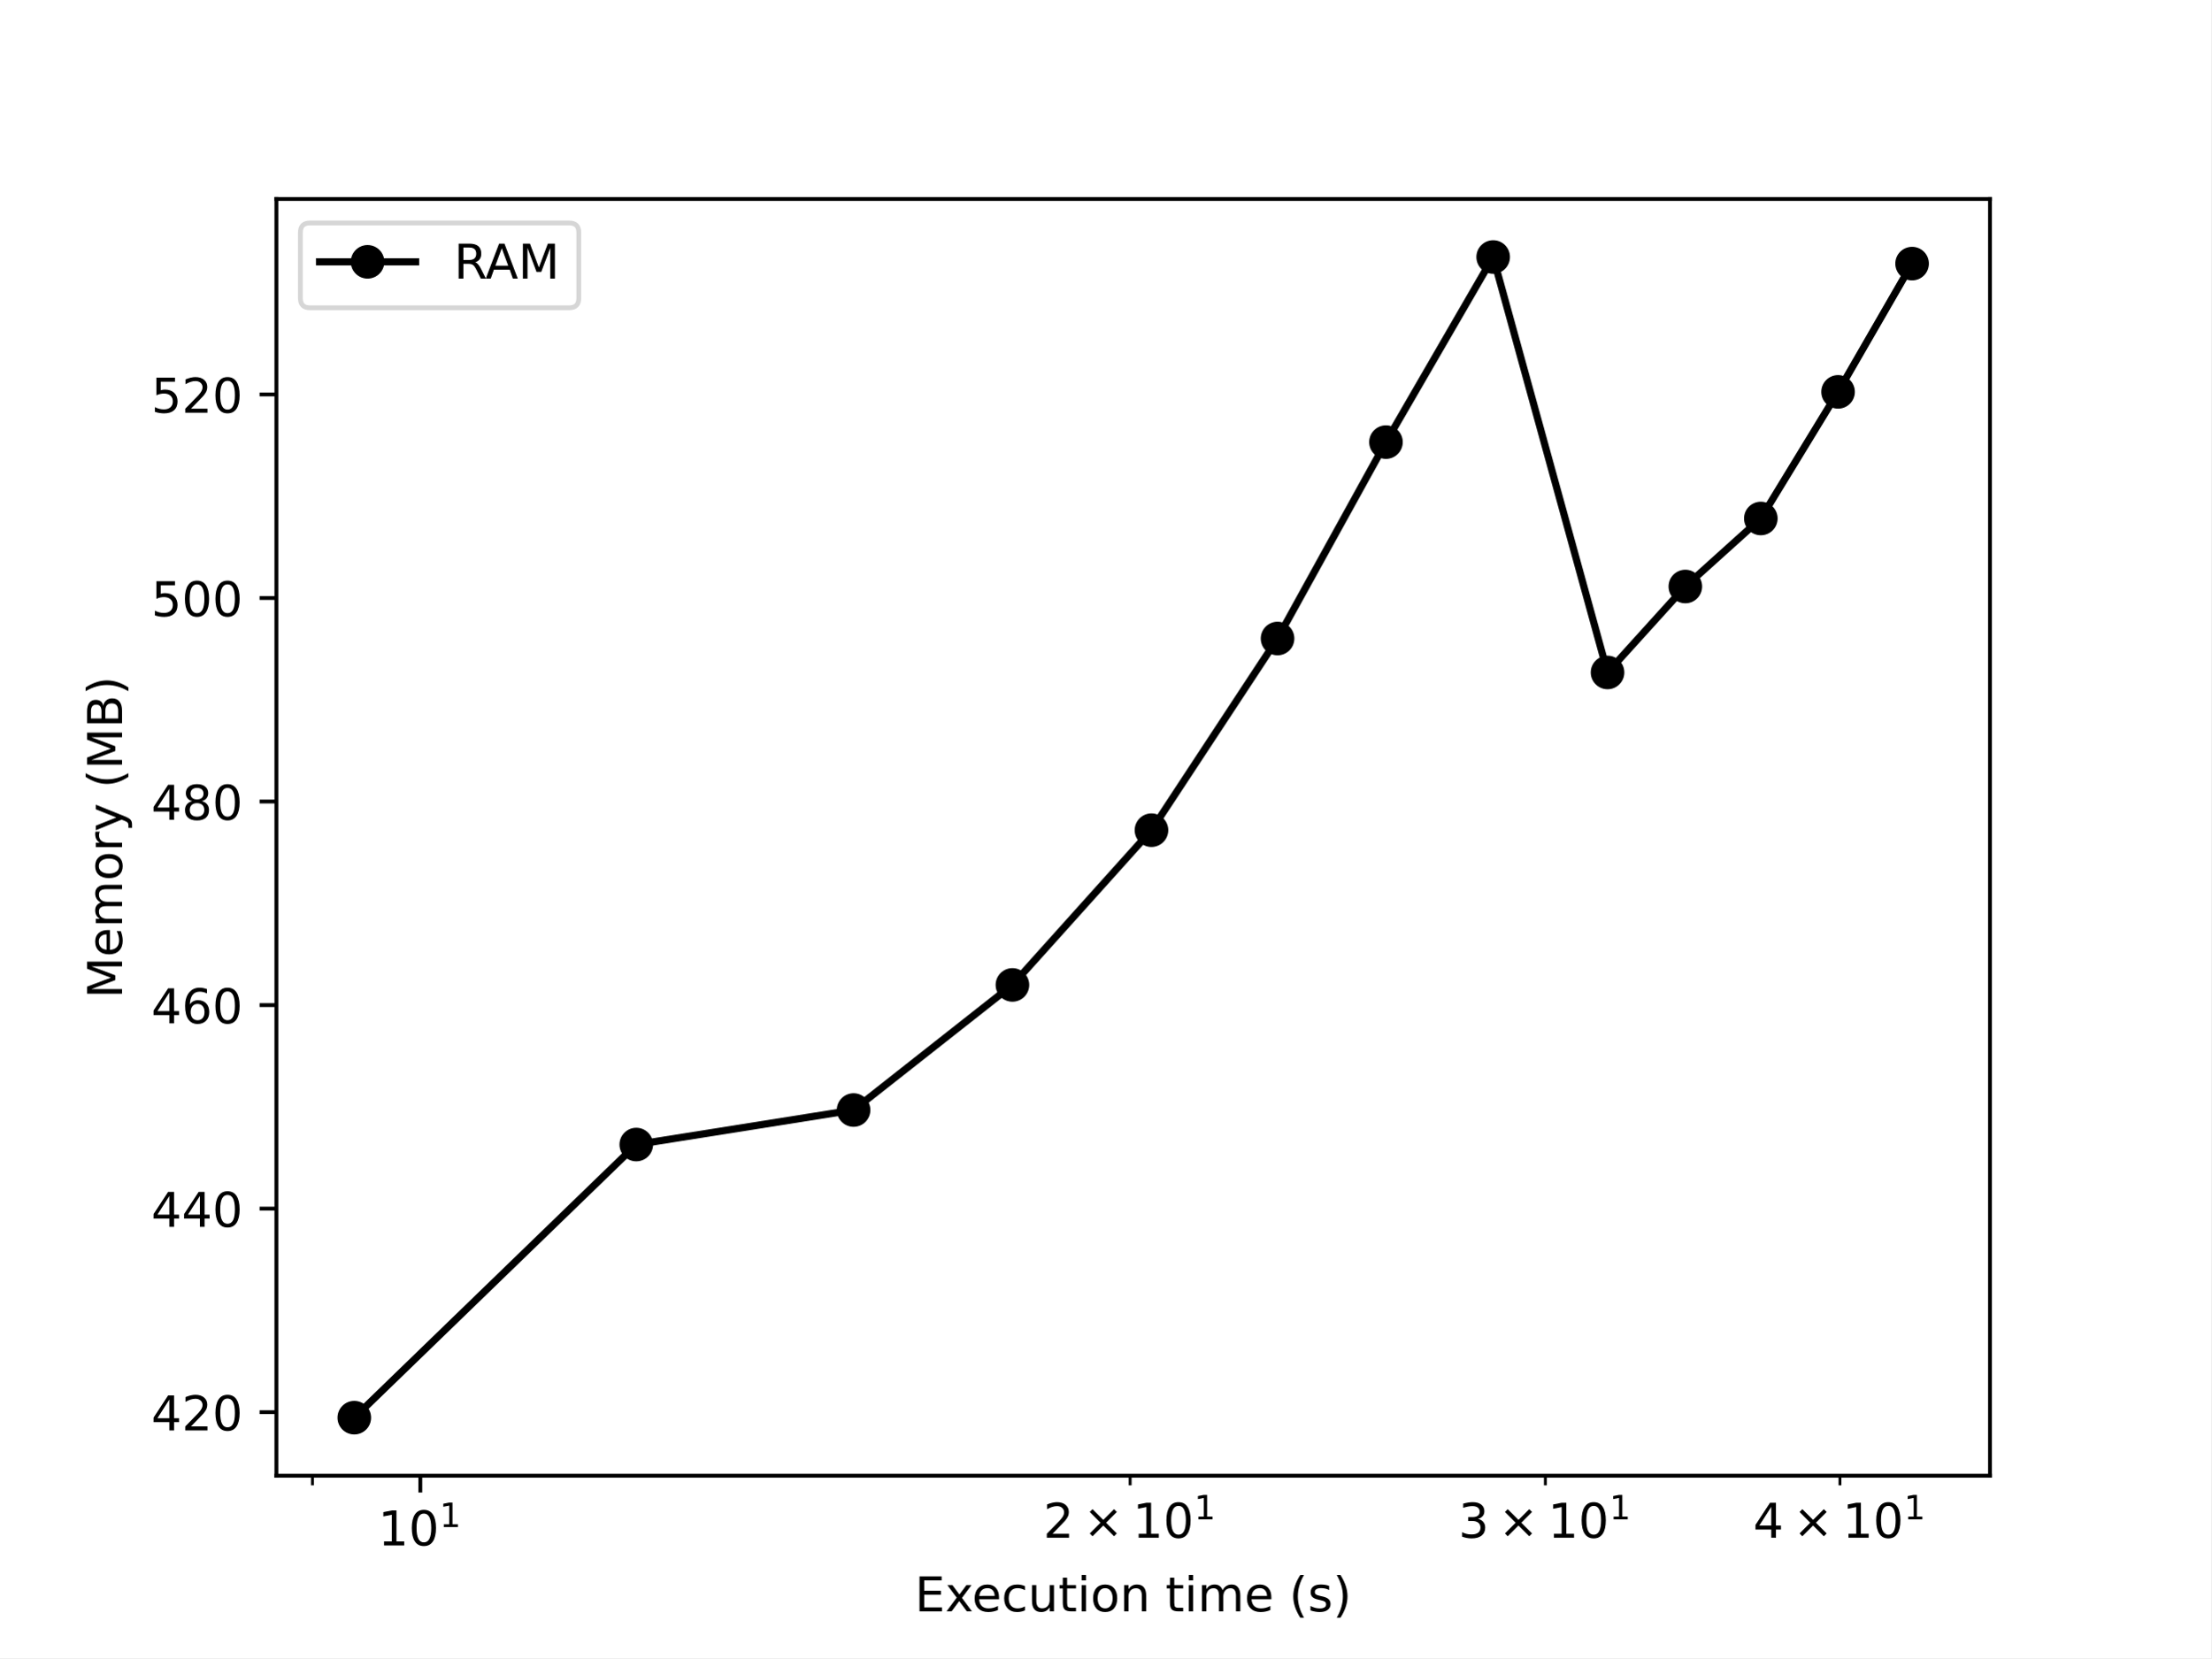
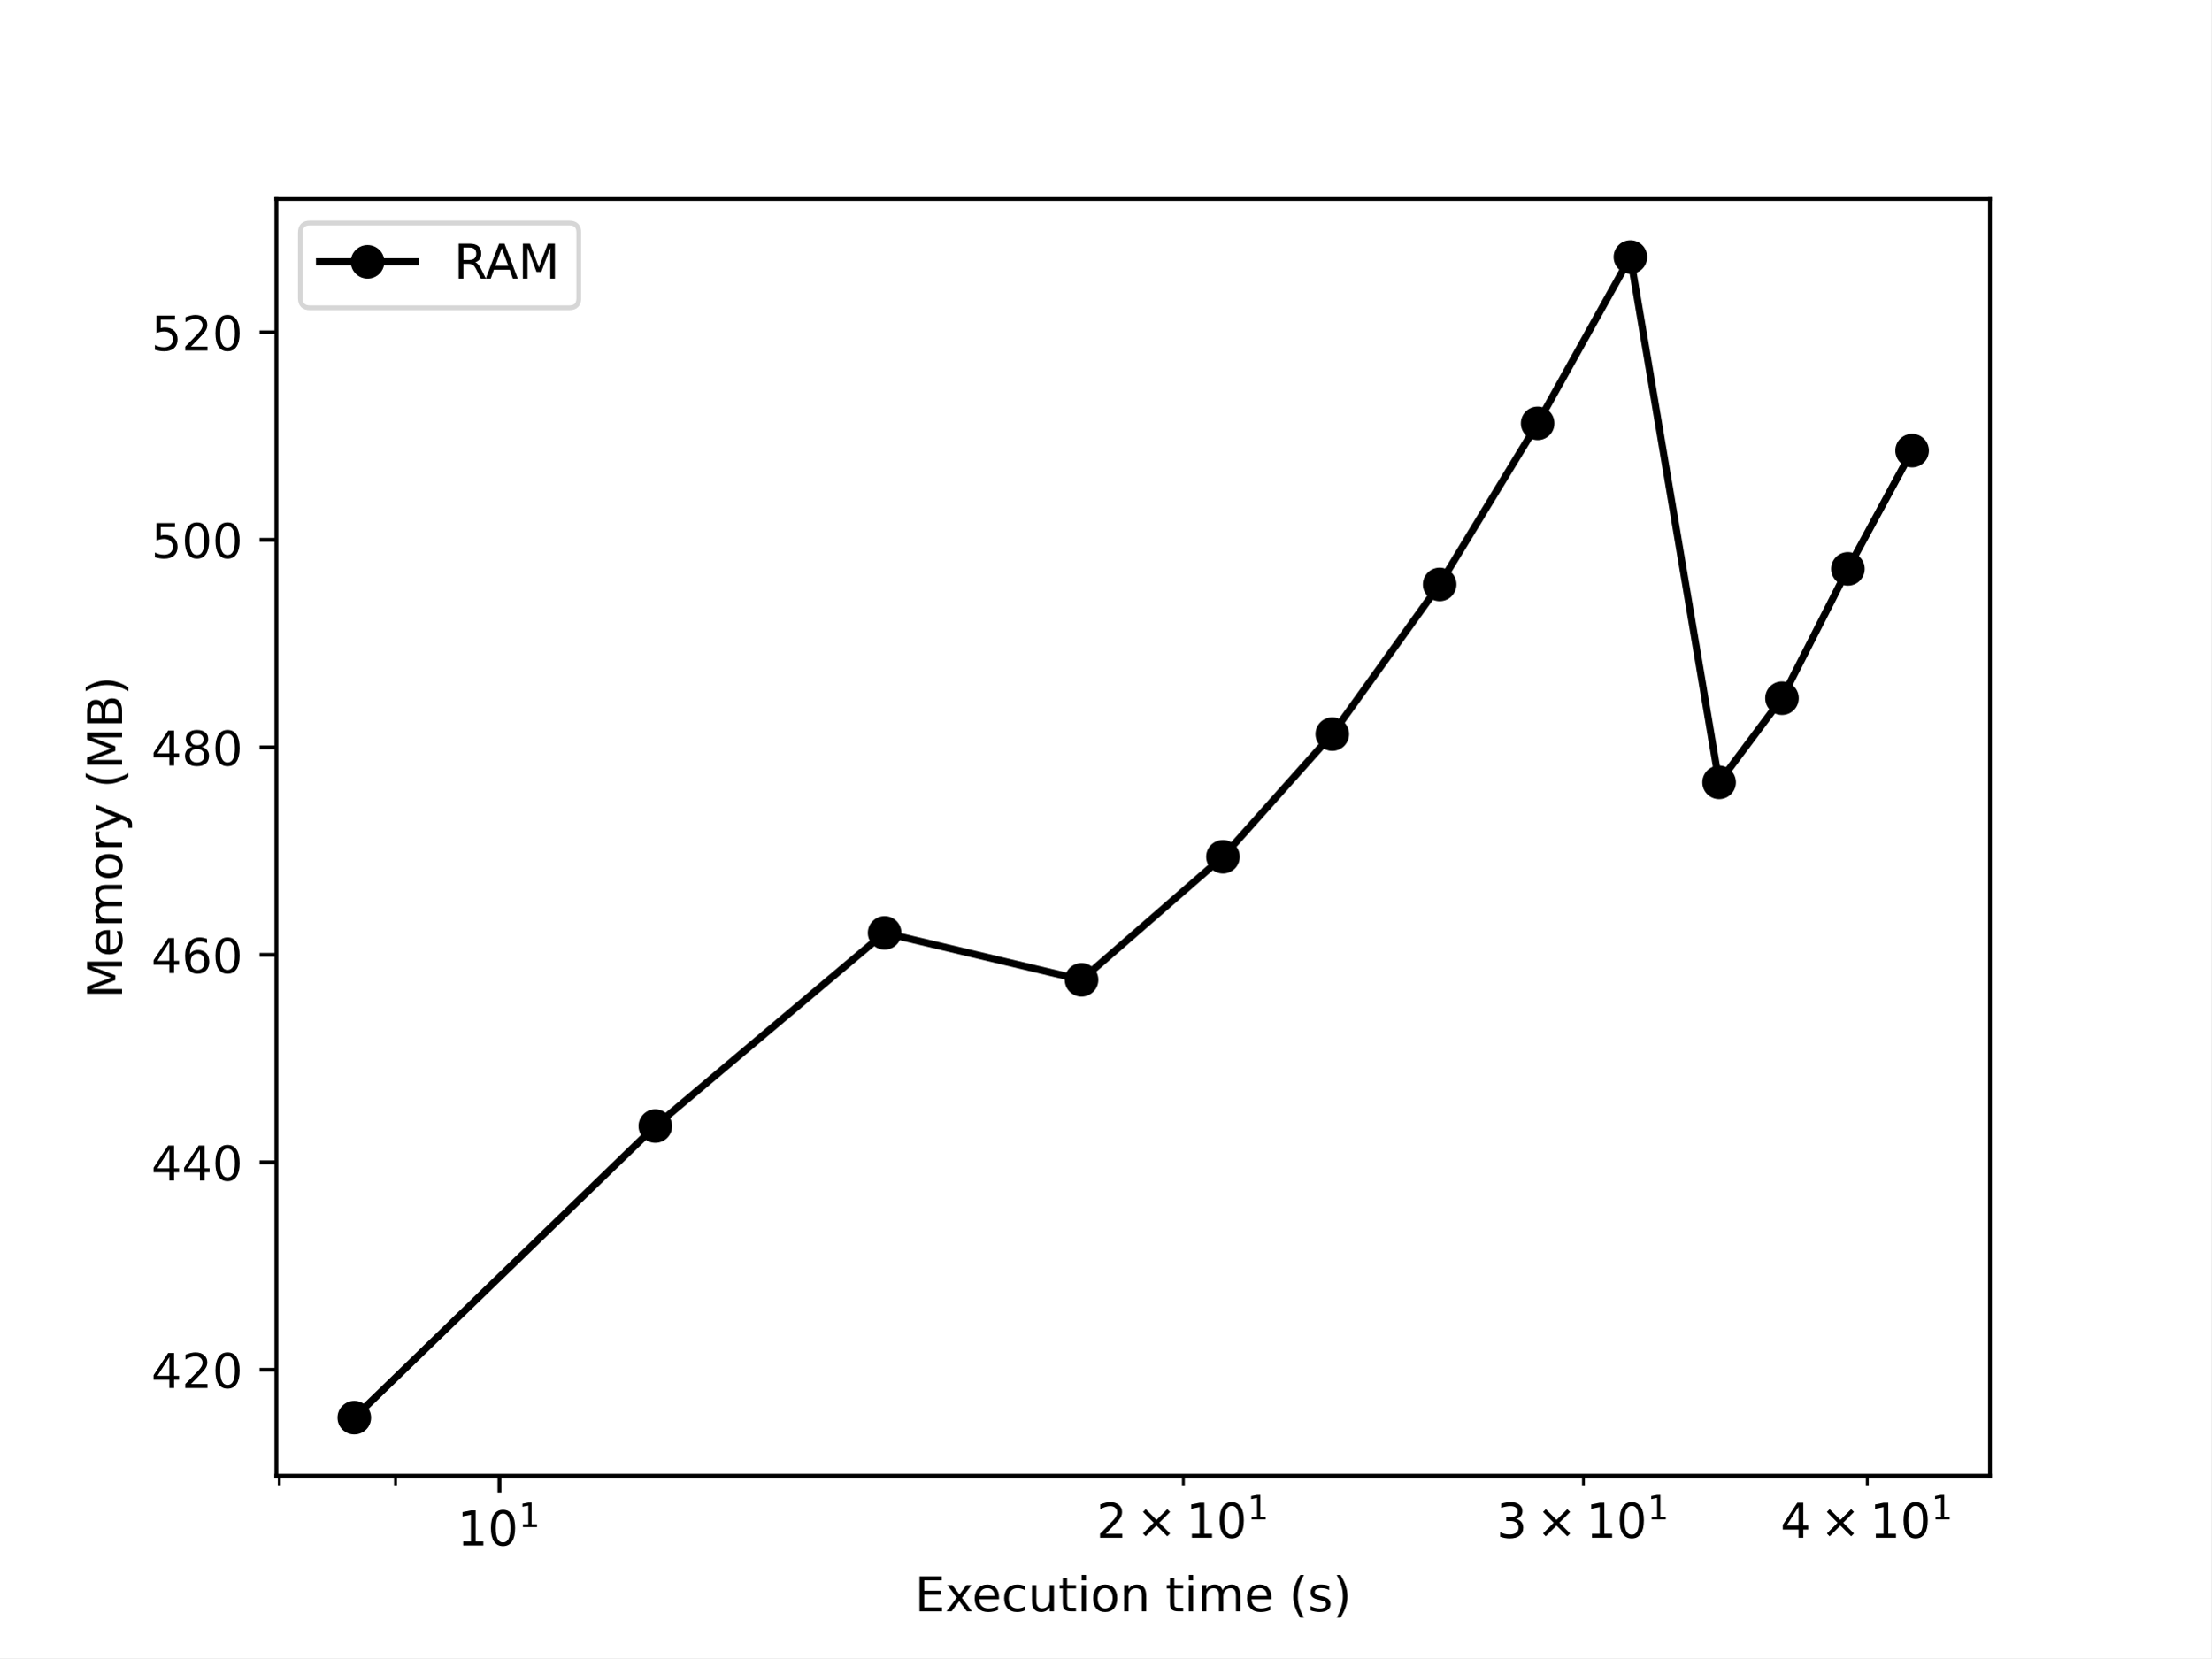
<svg xmlns="http://www.w3.org/2000/svg" xmlns:xlink="http://www.w3.org/1999/xlink" height="345.6pt" version="1.1" viewBox="0 0 460.8 345.6" width="460.8pt">
  <defs>
    <style type="text/css">*{stroke-linecap:butt;stroke-linejoin:round;}</style>
  </defs>
  <g id="figure_1">
    <g id="patch_1">
      <path d="M 0 345.6  L 460.8 345.6  L 460.8 0  L 0 0  z " style="fill:#ffffff;" />
    </g>
    <g id="axes_1">
      <g id="patch_2">
        <path d="M 57.6 307.584  L 414.72 307.584  L 414.72 41.472  L 57.6 41.472  z " style="fill:#ffffff;" />
      </g>
      <g id="matplotlib.axis_1">
        <g id="xtick_1">
          <g id="line2d_1">
            <defs>
-               <path d="M 0 0  L 0 3.5  " id="m6ddfa066e6" style="stroke:#000000;stroke-width:0.8;" />
-             </defs>
-             <g>
-               <use style="stroke:#000000;stroke-width:0.8;" x="87.594" xlink:href="#m6ddfa066e6" y="307.584" />
+               <path d="M 0 0  L 0 3.5  " id="mdcc0ea0212" style="stroke:#000000;stroke-width:0.8;" />
+             </defs>
+             <g>
+               <use style="stroke:#000000;stroke-width:0.8;" x="104.086" xlink:href="#mdcc0ea0212" y="307.584" />
            </g>
          </g>
          <g id="text_1">
-             <g transform="translate(78.79388 322.1824)scale(0.1 -0.1)">
+             <g transform="translate(95.28627 322.1824)scale(0.1 -0.1)">
              <defs>
                <path d="M 12.406 8.297  L 28.516 8.297  L 28.516 63.922  L 10.984 60.406  L 10.984 69.391  L 28.422 72.906  L 38.281 72.906  L 38.281 8.297  L 54.391 8.297  L 54.391 0  L 12.406 0  z " id="DejaVuSans-49" />
                <path d="M 31.781 66.406  Q 24.172 66.406 20.328 58.906  Q 16.5 51.422 16.5 36.375  Q 16.5 21.391 20.328 13.891  Q 24.172 6.391 31.781 6.391  Q 39.453 6.391 43.281 13.891  Q 47.125 21.391 47.125 36.375  Q 47.125 51.422 43.281 58.906  Q 39.453 66.406 31.781 66.406  z M 31.781 74.219  Q 44.047 74.219 50.516 64.516  Q 56.984 54.828 56.984 36.375  Q 56.984 17.969 50.516 8.266  Q 44.047 -1.422 31.781 -1.422  Q 19.531 -1.422 13.062 8.266  Q 6.594 17.969 6.594 36.375  Q 6.594 54.828 13.062 64.516  Q 19.531 74.219 31.781 74.219  z " id="DejaVuSans-48" />
              </defs>
              <use transform="translate(0 0.684375)" xlink:href="#DejaVuSans-49" />
              <use transform="translate(63.62305 0.684375)" xlink:href="#DejaVuSans-48" />
              <use transform="translate(128.2031 38.96563)scale(0.7)" xlink:href="#DejaVuSans-49" />
            </g>
          </g>
        </g>
        <g id="xtick_2">
          <g id="line2d_2">
            <defs>
-               <path d="M 0 0  L 0 2  " id="m66359690fd" style="stroke:#000000;stroke-width:0.6;" />
-             </defs>
-             <g>
-               <use style="stroke:#000000;stroke-width:0.6;" x="65.108" xlink:href="#m66359690fd" y="307.584" />
+               <path d="M 0 0  L 0 2  " id="mc91b3f2667" style="stroke:#000000;stroke-width:0.6;" />
+             </defs>
+             <g>
+               <use style="stroke:#000000;stroke-width:0.6;" x="58.202" xlink:href="#mc91b3f2667" y="307.584" />
            </g>
          </g>
        </g>
        <g id="xtick_3">
          <g id="line2d_3">
            <g>
-               <use style="stroke:#000000;stroke-width:0.6;" x="235.525" xlink:href="#m66359690fd" y="307.584" />
+               <use style="stroke:#000000;stroke-width:0.6;" x="82.421" xlink:href="#mc91b3f2667" y="307.584" />
+             </g>
+           </g>
+         </g>
+         <g id="xtick_4">
+           <g id="line2d_4">
+             <g>
+               <use style="stroke:#000000;stroke-width:0.6;" x="246.616" xlink:href="#mc91b3f2667" y="307.584" />
            </g>
          </g>
          <g id="text_2">
-             <g transform="translate(217.4245 320.5824)scale(0.1 -0.1)">
+             <g transform="translate(228.516 320.5824)scale(0.1 -0.1)">
              <defs>
                <path d="M 19.188 8.297  L 53.609 8.297  L 53.609 0  L 7.328 0  L 7.328 8.297  Q 12.938 14.109 22.625 23.891  Q 32.328 33.688 34.812 36.531  Q 39.547 41.844 41.422 45.531  Q 43.312 49.219 43.312 52.781  Q 43.312 58.594 39.234 62.25  Q 35.156 65.922 28.609 65.922  Q 23.969 65.922 18.812 64.312  Q 13.672 62.703 7.812 59.422  L 7.812 69.391  Q 13.766 71.781 18.938 73  Q 24.125 74.219 28.422 74.219  Q 39.75 74.219 46.484 68.547  Q 53.219 62.891 53.219 53.422  Q 53.219 48.922 51.531 44.891  Q 49.859 40.875 45.406 35.406  Q 44.188 33.984 37.641 27.219  Q 31.109 20.453 19.188 8.297  z " id="DejaVuSans-50" />
                <path d="M 70.125 53.719  L 47.797 31.297  L 70.125 8.984  L 64.312 3.078  L 41.891 25.484  L 19.484 3.078  L 13.719 8.984  L 35.984 31.297  L 13.719 53.719  L 19.484 59.625  L 41.891 37.203  L 64.312 59.625  z " id="DejaVuSans-215" />
              </defs>
              <use transform="translate(0 0.684375)" xlink:href="#DejaVuSans-50" />
              <use transform="translate(83.10547 0.684375)" xlink:href="#DejaVuSans-215" />
              <use transform="translate(186.377 0.684375)" xlink:href="#DejaVuSans-49" />
              <use transform="translate(250 0.684375)" xlink:href="#DejaVuSans-48" />
              <use transform="translate(314.5801 38.96563)scale(0.7)" xlink:href="#DejaVuSans-49" />
            </g>
          </g>
        </g>
-         <g id="xtick_4">
-           <g id="line2d_4">
-             <g>
-               <use style="stroke:#000000;stroke-width:0.6;" x="322.058" xlink:href="#m66359690fd" y="307.584" />
+         <g id="xtick_5">
+           <g id="line2d_5">
+             <g>
+               <use style="stroke:#000000;stroke-width:0.6;" x="329.991" xlink:href="#mc91b3f2667" y="307.584" />
            </g>
          </g>
          <g id="text_3">
-             <g transform="translate(303.9584 320.5824)scale(0.1 -0.1)">
+             <g transform="translate(311.8905 320.5824)scale(0.1 -0.1)">
              <defs>
                <path d="M 40.578 39.312  Q 47.656 37.797 51.625 33  Q 55.609 28.219 55.609 21.188  Q 55.609 10.406 48.188 4.484  Q 40.766 -1.422 27.094 -1.422  Q 22.516 -1.422 17.656 -0.516  Q 12.797 0.391 7.625 2.203  L 7.625 11.719  Q 11.719 9.328 16.594 8.109  Q 21.484 6.891 26.812 6.891  Q 36.078 6.891 40.938 10.547  Q 45.797 14.203 45.797 21.188  Q 45.797 27.641 41.281 31.266  Q 36.766 34.906 28.719 34.906  L 20.219 34.906  L 20.219 43.016  L 29.109 43.016  Q 36.375 43.016 40.234 45.922  Q 44.094 48.828 44.094 54.297  Q 44.094 59.906 40.109 62.906  Q 36.141 65.922 28.719 65.922  Q 24.656 65.922 20.016 65.031  Q 15.375 64.156 9.812 62.312  L 9.812 71.094  Q 15.438 72.656 20.344 73.438  Q 25.25 74.219 29.594 74.219  Q 40.828 74.219 47.359 69.109  Q 53.906 64.016 53.906 55.328  Q 53.906 49.266 50.438 45.094  Q 46.969 40.922 40.578 39.312  z " id="DejaVuSans-51" />
              </defs>
              <use transform="translate(0 0.684375)" xlink:href="#DejaVuSans-51" />
              <use transform="translate(83.10547 0.684375)" xlink:href="#DejaVuSans-215" />
              <use transform="translate(186.377 0.684375)" xlink:href="#DejaVuSans-49" />
              <use transform="translate(250 0.684375)" xlink:href="#DejaVuSans-48" />
              <use transform="translate(314.5801 38.96563)scale(0.7)" xlink:href="#DejaVuSans-49" />
            </g>
          </g>
        </g>
-         <g id="xtick_5">
-           <g id="line2d_5">
-             <g>
-               <use style="stroke:#000000;stroke-width:0.6;" x="383.455" xlink:href="#m66359690fd" y="307.584" />
+         <g id="xtick_6">
+           <g id="line2d_6">
+             <g>
+               <use style="stroke:#000000;stroke-width:0.6;" x="389.146" xlink:href="#mc91b3f2667" y="307.584" />
            </g>
          </g>
          <g id="text_4">
-             <g transform="translate(365.3552 320.5824)scale(0.1 -0.1)">
+             <g transform="translate(371.0457 320.5824)scale(0.1 -0.1)">
              <defs>
                <path d="M 37.797 64.312  L 12.891 25.391  L 37.797 25.391  z M 35.203 72.906  L 47.609 72.906  L 47.609 25.391  L 58.016 25.391  L 58.016 17.188  L 47.609 17.188  L 47.609 0  L 37.797 0  L 37.797 17.188  L 4.891 17.188  L 4.891 26.703  z " id="DejaVuSans-52" />
              </defs>
              <use transform="translate(0 0.684375)" xlink:href="#DejaVuSans-52" />
              <use transform="translate(83.10547 0.684375)" xlink:href="#DejaVuSans-215" />
              <use transform="translate(186.377 0.684375)" xlink:href="#DejaVuSans-49" />
              <use transform="translate(250 0.684375)" xlink:href="#DejaVuSans-48" />
              <use transform="translate(314.5801 38.96563)scale(0.7)" xlink:href="#DejaVuSans-49" />
            </g>
          </g>
        </g>
        <g id="text_5">
          <g transform="translate(190.6452 335.8606)scale(0.1 -0.1)">
            <defs>
              <path d="M 9.812 72.906  L 55.906 72.906  L 55.906 64.594  L 19.672 64.594  L 19.672 43.016  L 54.391 43.016  L 54.391 34.719  L 19.672 34.719  L 19.672 8.297  L 56.781 8.297  L 56.781 0  L 9.812 0  z " id="DejaVuSans-69" />
              <path d="M 54.891 54.688  L 35.109 28.078  L 55.906 0  L 45.312 0  L 29.391 21.484  L 13.484 0  L 2.875 0  L 24.125 28.609  L 4.688 54.688  L 15.281 54.688  L 29.781 35.203  L 44.281 54.688  z " id="DejaVuSans-120" />
              <path d="M 56.203 29.594  L 56.203 25.203  L 14.891 25.203  Q 15.484 15.922 20.484 11.062  Q 25.484 6.203 34.422 6.203  Q 39.594 6.203 44.453 7.469  Q 49.312 8.734 54.109 11.281  L 54.109 2.781  Q 49.266 0.734 44.188 -0.344  Q 39.109 -1.422 33.891 -1.422  Q 20.797 -1.422 13.156 6.188  Q 5.516 13.812 5.516 26.812  Q 5.516 40.234 12.766 48.109  Q 20.016 56 32.328 56  Q 43.359 56 49.781 48.891  Q 56.203 41.797 56.203 29.594  z M 47.219 32.234  Q 47.125 39.594 43.094 43.984  Q 39.062 48.391 32.422 48.391  Q 24.906 48.391 20.391 44.141  Q 15.875 39.891 15.188 32.172  z " id="DejaVuSans-101" />
              <path d="M 48.781 52.594  L 48.781 44.188  Q 44.969 46.297 41.141 47.344  Q 37.312 48.391 33.406 48.391  Q 24.656 48.391 19.812 42.844  Q 14.984 37.312 14.984 27.297  Q 14.984 17.281 19.812 11.734  Q 24.656 6.203 33.406 6.203  Q 37.312 6.203 41.141 7.25  Q 44.969 8.297 48.781 10.406  L 48.781 2.094  Q 45.016 0.344 40.984 -0.531  Q 36.969 -1.422 32.422 -1.422  Q 20.062 -1.422 12.781 6.344  Q 5.516 14.109 5.516 27.297  Q 5.516 40.672 12.859 48.328  Q 20.219 56 33.016 56  Q 37.156 56 41.109 55.141  Q 45.062 54.297 48.781 52.594  z " id="DejaVuSans-99" />
              <path d="M 8.5 21.578  L 8.5 54.688  L 17.484 54.688  L 17.484 21.922  Q 17.484 14.156 20.5 10.266  Q 23.531 6.391 29.594 6.391  Q 36.859 6.391 41.078 11.031  Q 45.312 15.672 45.312 23.688  L 45.312 54.688  L 54.297 54.688  L 54.297 0  L 45.312 0  L 45.312 8.406  Q 42.047 3.422 37.719 1  Q 33.406 -1.422 27.688 -1.422  Q 18.266 -1.422 13.375 4.438  Q 8.5 10.297 8.5 21.578  z M 31.109 56  z " id="DejaVuSans-117" />
              <path d="M 18.312 70.219  L 18.312 54.688  L 36.812 54.688  L 36.812 47.703  L 18.312 47.703  L 18.312 18.016  Q 18.312 11.328 20.141 9.422  Q 21.969 7.516 27.594 7.516  L 36.812 7.516  L 36.812 0  L 27.594 0  Q 17.188 0 13.234 3.875  Q 9.281 7.766 9.281 18.016  L 9.281 47.703  L 2.688 47.703  L 2.688 54.688  L 9.281 54.688  L 9.281 70.219  z " id="DejaVuSans-116" />
              <path d="M 9.422 54.688  L 18.406 54.688  L 18.406 0  L 9.422 0  z M 9.422 75.984  L 18.406 75.984  L 18.406 64.594  L 9.422 64.594  z " id="DejaVuSans-105" />
              <path d="M 30.609 48.391  Q 23.391 48.391 19.188 42.75  Q 14.984 37.109 14.984 27.297  Q 14.984 17.484 19.156 11.844  Q 23.344 6.203 30.609 6.203  Q 37.797 6.203 41.984 11.859  Q 46.188 17.531 46.188 27.297  Q 46.188 37.016 41.984 42.703  Q 37.797 48.391 30.609 48.391  z M 30.609 56  Q 42.328 56 49.016 48.375  Q 55.719 40.766 55.719 27.297  Q 55.719 13.875 49.016 6.219  Q 42.328 -1.422 30.609 -1.422  Q 18.844 -1.422 12.172 6.219  Q 5.516 13.875 5.516 27.297  Q 5.516 40.766 12.172 48.375  Q 18.844 56 30.609 56  z " id="DejaVuSans-111" />
              <path d="M 54.891 33.016  L 54.891 0  L 45.906 0  L 45.906 32.719  Q 45.906 40.484 42.875 44.328  Q 39.844 48.188 33.797 48.188  Q 26.516 48.188 22.312 43.547  Q 18.109 38.922 18.109 30.906  L 18.109 0  L 9.078 0  L 9.078 54.688  L 18.109 54.688  L 18.109 46.188  Q 21.344 51.125 25.703 53.562  Q 30.078 56 35.797 56  Q 45.219 56 50.047 50.172  Q 54.891 44.344 54.891 33.016  z " id="DejaVuSans-110" />
              <path id="DejaVuSans-32" />
              <path d="M 52 44.188  Q 55.375 50.25 60.062 53.125  Q 64.75 56 71.094 56  Q 79.641 56 84.281 50.016  Q 88.922 44.047 88.922 33.016  L 88.922 0  L 79.891 0  L 79.891 32.719  Q 79.891 40.578 77.094 44.375  Q 74.312 48.188 68.609 48.188  Q 61.625 48.188 57.562 43.547  Q 53.516 38.922 53.516 30.906  L 53.516 0  L 44.484 0  L 44.484 32.719  Q 44.484 40.625 41.703 44.406  Q 38.922 48.188 33.109 48.188  Q 26.219 48.188 22.156 43.531  Q 18.109 38.875 18.109 30.906  L 18.109 0  L 9.078 0  L 9.078 54.688  L 18.109 54.688  L 18.109 46.188  Q 21.188 51.219 25.484 53.609  Q 29.781 56 35.688 56  Q 41.656 56 45.828 52.969  Q 50 49.953 52 44.188  z " id="DejaVuSans-109" />
              <path d="M 31 75.875  Q 24.469 64.656 21.281 53.656  Q 18.109 42.672 18.109 31.391  Q 18.109 20.125 21.312 9.062  Q 24.516 -2 31 -13.188  L 23.188 -13.188  Q 15.875 -1.703 12.234 9.375  Q 8.594 20.453 8.594 31.391  Q 8.594 42.281 12.203 53.312  Q 15.828 64.359 23.188 75.875  z " id="DejaVuSans-40" />
              <path d="M 44.281 53.078  L 44.281 44.578  Q 40.484 46.531 36.375 47.5  Q 32.281 48.484 27.875 48.484  Q 21.188 48.484 17.844 46.438  Q 14.5 44.391 14.5 40.281  Q 14.5 37.156 16.891 35.375  Q 19.281 33.594 26.516 31.984  L 29.594 31.297  Q 39.156 29.25 43.188 25.516  Q 47.219 21.781 47.219 15.094  Q 47.219 7.469 41.188 3.016  Q 35.156 -1.422 24.609 -1.422  Q 20.219 -1.422 15.453 -0.562  Q 10.688 0.297 5.422 2  L 5.422 11.281  Q 10.406 8.688 15.234 7.391  Q 20.062 6.109 24.812 6.109  Q 31.156 6.109 34.562 8.281  Q 37.984 10.453 37.984 14.406  Q 37.984 18.062 35.516 20.016  Q 33.062 21.969 24.703 23.781  L 21.578 24.516  Q 13.234 26.266 9.516 29.906  Q 5.812 33.547 5.812 39.891  Q 5.812 47.609 11.281 51.797  Q 16.75 56 26.812 56  Q 31.781 56 36.172 55.266  Q 40.578 54.547 44.281 53.078  z " id="DejaVuSans-115" />
              <path d="M 8.016 75.875  L 15.828 75.875  Q 23.141 64.359 26.781 53.312  Q 30.422 42.281 30.422 31.391  Q 30.422 20.453 26.781 9.375  Q 23.141 -1.703 15.828 -13.188  L 8.016 -13.188  Q 14.5 -2 17.703 9.062  Q 20.906 20.125 20.906 31.391  Q 20.906 42.672 17.703 53.656  Q 14.5 64.656 8.016 75.875  z " id="DejaVuSans-41" />
            </defs>
            <use xlink:href="#DejaVuSans-69" />
            <use x="63.184" xlink:href="#DejaVuSans-120" />
            <use x="119.238" xlink:href="#DejaVuSans-101" />
            <use x="180.762" xlink:href="#DejaVuSans-99" />
            <use x="235.742" xlink:href="#DejaVuSans-117" />
            <use x="299.121" xlink:href="#DejaVuSans-116" />
            <use x="338.33" xlink:href="#DejaVuSans-105" />
            <use x="366.113" xlink:href="#DejaVuSans-111" />
            <use x="427.295" xlink:href="#DejaVuSans-110" />
            <use x="490.674" xlink:href="#DejaVuSans-32" />
            <use x="522.461" xlink:href="#DejaVuSans-116" />
            <use x="561.67" xlink:href="#DejaVuSans-105" />
            <use x="589.453" xlink:href="#DejaVuSans-109" />
            <use x="686.865" xlink:href="#DejaVuSans-101" />
            <use x="748.389" xlink:href="#DejaVuSans-32" />
            <use x="780.176" xlink:href="#DejaVuSans-40" />
            <use x="819.189" xlink:href="#DejaVuSans-115" />
            <use x="871.289" xlink:href="#DejaVuSans-41" />
          </g>
        </g>
      </g>
      <g id="matplotlib.axis_2">
        <g id="ytick_1">
-           <g id="line2d_6">
-             <defs>
-               <path d="M 0 0  L -3.5 0  " id="m3f03081398" style="stroke:#000000;stroke-width:0.8;" />
-             </defs>
-             <g>
-               <use style="stroke:#000000;stroke-width:0.8;" x="57.6" xlink:href="#m3f03081398" y="294.341" />
+           <g id="line2d_7">
+             <defs>
+               <path d="M 0 0  L -3.5 0  " id="me960270af7" style="stroke:#000000;stroke-width:0.8;" />
+             </defs>
+             <g>
+               <use style="stroke:#000000;stroke-width:0.8;" x="57.6" xlink:href="#me960270af7" y="285.506" />
            </g>
          </g>
          <g id="text_6">
-             <g transform="translate(31.5125 298.1398)scale(0.1 -0.1)">
+             <g transform="translate(31.5125 289.3048)scale(0.1 -0.1)">
              <use xlink:href="#DejaVuSans-52" />
              <use x="63.623" xlink:href="#DejaVuSans-50" />
              <use x="127.246" xlink:href="#DejaVuSans-48" />
            </g>
          </g>
        </g>
        <g id="ytick_2">
-           <g id="line2d_7">
-             <g>
-               <use style="stroke:#000000;stroke-width:0.8;" x="57.6" xlink:href="#m3f03081398" y="251.915" />
+           <g id="line2d_8">
+             <g>
+               <use style="stroke:#000000;stroke-width:0.8;" x="57.6" xlink:href="#me960270af7" y="242.259" />
            </g>
          </g>
          <g id="text_7">
-             <g transform="translate(31.5125 255.7144)scale(0.1 -0.1)">
+             <g transform="translate(31.5125 246.0578)scale(0.1 -0.1)">
              <use xlink:href="#DejaVuSans-52" />
              <use x="63.623" xlink:href="#DejaVuSans-52" />
              <use x="127.246" xlink:href="#DejaVuSans-48" />
            </g>
          </g>
        </g>
        <g id="ytick_3">
-           <g id="line2d_8">
-             <g>
-               <use style="stroke:#000000;stroke-width:0.8;" x="57.6" xlink:href="#m3f03081398" y="209.49" />
+           <g id="line2d_9">
+             <g>
+               <use style="stroke:#000000;stroke-width:0.8;" x="57.6" xlink:href="#me960270af7" y="199.012" />
            </g>
          </g>
          <g id="text_8">
-             <g transform="translate(31.5125 213.289)scale(0.1 -0.1)">
+             <g transform="translate(31.5125 202.8107)scale(0.1 -0.1)">
              <defs>
                <path d="M 33.016 40.375  Q 26.375 40.375 22.484 35.828  Q 18.609 31.297 18.609 23.391  Q 18.609 15.531 22.484 10.953  Q 26.375 6.391 33.016 6.391  Q 39.656 6.391 43.531 10.953  Q 47.406 15.531 47.406 23.391  Q 47.406 31.297 43.531 35.828  Q 39.656 40.375 33.016 40.375  z M 52.594 71.297  L 52.594 62.312  Q 48.875 64.062 45.094 64.984  Q 41.312 65.922 37.594 65.922  Q 27.828 65.922 22.672 59.328  Q 17.531 52.734 16.797 39.406  Q 19.672 43.656 24.016 45.922  Q 28.375 48.188 33.594 48.188  Q 44.578 48.188 50.953 41.516  Q 57.328 34.859 57.328 23.391  Q 57.328 12.156 50.688 5.359  Q 44.047 -1.422 33.016 -1.422  Q 20.359 -1.422 13.672 8.266  Q 6.984 17.969 6.984 36.375  Q 6.984 53.656 15.188 63.938  Q 23.391 74.219 37.203 74.219  Q 40.922 74.219 44.703 73.484  Q 48.484 72.75 52.594 71.297  z " id="DejaVuSans-54" />
              </defs>
              <use xlink:href="#DejaVuSans-52" />
              <use x="63.623" xlink:href="#DejaVuSans-54" />
              <use x="127.246" xlink:href="#DejaVuSans-48" />
            </g>
          </g>
        </g>
        <g id="ytick_4">
-           <g id="line2d_9">
-             <g>
-               <use style="stroke:#000000;stroke-width:0.8;" x="57.6" xlink:href="#m3f03081398" y="167.064" />
+           <g id="line2d_10">
+             <g>
+               <use style="stroke:#000000;stroke-width:0.8;" x="57.6" xlink:href="#me960270af7" y="155.764" />
            </g>
          </g>
          <g id="text_9">
-             <g transform="translate(31.5125 170.8636)scale(0.1 -0.1)">
+             <g transform="translate(31.5125 159.5637)scale(0.1 -0.1)">
              <defs>
                <path d="M 31.781 34.625  Q 24.75 34.625 20.719 30.859  Q 16.703 27.094 16.703 20.516  Q 16.703 13.922 20.719 10.156  Q 24.75 6.391 31.781 6.391  Q 38.812 6.391 42.859 10.172  Q 46.922 13.969 46.922 20.516  Q 46.922 27.094 42.891 30.859  Q 38.875 34.625 31.781 34.625  z M 21.922 38.812  Q 15.578 40.375 12.031 44.719  Q 8.5 49.078 8.5 55.328  Q 8.5 64.062 14.719 69.141  Q 20.953 74.219 31.781 74.219  Q 42.672 74.219 48.875 69.141  Q 55.078 64.062 55.078 55.328  Q 55.078 49.078 51.531 44.719  Q 48 40.375 41.703 38.812  Q 48.828 37.156 52.797 32.312  Q 56.781 27.484 56.781 20.516  Q 56.781 9.906 50.312 4.234  Q 43.844 -1.422 31.781 -1.422  Q 19.734 -1.422 13.25 4.234  Q 6.781 9.906 6.781 20.516  Q 6.781 27.484 10.781 32.312  Q 14.797 37.156 21.922 38.812  z M 18.312 54.391  Q 18.312 48.734 21.844 45.562  Q 25.391 42.391 31.781 42.391  Q 38.141 42.391 41.719 45.562  Q 45.312 48.734 45.312 54.391  Q 45.312 60.062 41.719 63.234  Q 38.141 66.406 31.781 66.406  Q 25.391 66.406 21.844 63.234  Q 18.312 60.062 18.312 54.391  z " id="DejaVuSans-56" />
              </defs>
              <use xlink:href="#DejaVuSans-52" />
              <use x="63.623" xlink:href="#DejaVuSans-56" />
              <use x="127.246" xlink:href="#DejaVuSans-48" />
            </g>
          </g>
        </g>
        <g id="ytick_5">
-           <g id="line2d_10">
-             <g>
-               <use style="stroke:#000000;stroke-width:0.8;" x="57.6" xlink:href="#m3f03081398" y="124.639" />
+           <g id="line2d_11">
+             <g>
+               <use style="stroke:#000000;stroke-width:0.8;" x="57.6" xlink:href="#me960270af7" y="112.517" />
            </g>
          </g>
          <g id="text_10">
-             <g transform="translate(31.5125 128.4382)scale(0.1 -0.1)">
+             <g transform="translate(31.5125 116.3166)scale(0.1 -0.1)">
              <defs>
                <path d="M 10.797 72.906  L 49.516 72.906  L 49.516 64.594  L 19.828 64.594  L 19.828 46.734  Q 21.969 47.469 24.109 47.828  Q 26.266 48.188 28.422 48.188  Q 40.625 48.188 47.75 41.5  Q 54.891 34.812 54.891 23.391  Q 54.891 11.625 47.562 5.094  Q 40.234 -1.422 26.906 -1.422  Q 22.312 -1.422 17.547 -0.641  Q 12.797 0.141 7.719 1.703  L 7.719 11.625  Q 12.109 9.234 16.797 8.062  Q 21.484 6.891 26.703 6.891  Q 35.156 6.891 40.078 11.328  Q 45.016 15.766 45.016 23.391  Q 45.016 31 40.078 35.438  Q 35.156 39.891 26.703 39.891  Q 22.75 39.891 18.812 39.016  Q 14.891 38.141 10.797 36.281  z " id="DejaVuSans-53" />
              </defs>
              <use xlink:href="#DejaVuSans-53" />
              <use x="63.623" xlink:href="#DejaVuSans-48" />
              <use x="127.246" xlink:href="#DejaVuSans-48" />
            </g>
          </g>
        </g>
        <g id="ytick_6">
-           <g id="line2d_11">
-             <g>
-               <use style="stroke:#000000;stroke-width:0.8;" x="57.6" xlink:href="#m3f03081398" y="82.214" />
+           <g id="line2d_12">
+             <g>
+               <use style="stroke:#000000;stroke-width:0.8;" x="57.6" xlink:href="#me960270af7" y="69.27" />
            </g>
          </g>
          <g id="text_11">
-             <g transform="translate(31.5125 86.01284)scale(0.1 -0.1)">
+             <g transform="translate(31.5125 73.06957)scale(0.1 -0.1)">
              <use xlink:href="#DejaVuSans-53" />
              <use x="63.623" xlink:href="#DejaVuSans-50" />
              <use x="127.246" xlink:href="#DejaVuSans-48" />
            </g>
          </g>
        </g>
        <g id="text_12">
          <g transform="translate(25.43281 208.0983)rotate(-90)scale(0.1 -0.1)">
            <defs>
              <path d="M 9.812 72.906  L 24.516 72.906  L 43.109 23.297  L 61.812 72.906  L 76.516 72.906  L 76.516 0  L 66.891 0  L 66.891 64.016  L 48.094 14.016  L 38.188 14.016  L 19.391 64.016  L 19.391 0  L 9.812 0  z " id="DejaVuSans-77" />
              <path d="M 41.109 46.297  Q 39.594 47.172 37.812 47.578  Q 36.031 48 33.891 48  Q 26.266 48 22.188 43.047  Q 18.109 38.094 18.109 28.812  L 18.109 0  L 9.078 0  L 9.078 54.688  L 18.109 54.688  L 18.109 46.188  Q 20.953 51.172 25.484 53.578  Q 30.031 56 36.531 56  Q 37.453 56 38.578 55.875  Q 39.703 55.766 41.062 55.516  z " id="DejaVuSans-114" />
              <path d="M 32.172 -5.078  Q 28.375 -14.844 24.75 -17.812  Q 21.141 -20.797 15.094 -20.797  L 7.906 -20.797  L 7.906 -13.281  L 13.188 -13.281  Q 16.891 -13.281 18.938 -11.516  Q 21 -9.766 23.484 -3.219  L 25.094 0.875  L 2.984 54.688  L 12.5 54.688  L 29.594 11.922  L 46.688 54.688  L 56.203 54.688  z " id="DejaVuSans-121" />
              <path d="M 19.672 34.812  L 19.672 8.109  L 35.5 8.109  Q 43.453 8.109 47.281 11.406  Q 51.125 14.703 51.125 21.484  Q 51.125 28.328 47.281 31.562  Q 43.453 34.812 35.5 34.812  z M 19.672 64.797  L 19.672 42.828  L 34.281 42.828  Q 41.5 42.828 45.031 45.531  Q 48.578 48.25 48.578 53.812  Q 48.578 59.328 45.031 62.062  Q 41.5 64.797 34.281 64.797  z M 9.812 72.906  L 35.016 72.906  Q 46.297 72.906 52.391 68.219  Q 58.5 63.531 58.5 54.891  Q 58.5 48.188 55.375 44.234  Q 52.25 40.281 46.188 39.312  Q 53.469 37.75 57.5 32.781  Q 61.531 27.828 61.531 20.406  Q 61.531 10.641 54.891 5.312  Q 48.25 0 35.984 0  L 9.812 0  z " id="DejaVuSans-66" />
            </defs>
            <use xlink:href="#DejaVuSans-77" />
            <use x="86.279" xlink:href="#DejaVuSans-101" />
            <use x="147.803" xlink:href="#DejaVuSans-109" />
            <use x="245.215" xlink:href="#DejaVuSans-111" />
            <use x="306.396" xlink:href="#DejaVuSans-114" />
            <use x="347.51" xlink:href="#DejaVuSans-121" />
            <use x="406.689" xlink:href="#DejaVuSans-32" />
            <use x="438.477" xlink:href="#DejaVuSans-40" />
            <use x="477.49" xlink:href="#DejaVuSans-77" />
            <use x="563.77" xlink:href="#DejaVuSans-66" />
            <use x="632.373" xlink:href="#DejaVuSans-41" />
          </g>
        </g>
      </g>
-       <g id="line2d_12">
-         <path clip-path="url(#p9a6716b62d)" d="M 73.833 295.488  L 132.6 238.56  L 177.885 231.365  L 210.992 205.29  L 239.968 173.038  L 266.245 133.087  L 288.84 92.146  L 311.183 53.568  L 335.017 140.16  L 351.231 122.244  L 366.963 108.064  L 383.062 81.676  L 398.487 54.941  " style="fill:none;stroke:#000000;stroke-linecap:square;stroke-width:1.5;" />
+       <g id="line2d_13">
+         <path clip-path="url(#pc3d95b2133)" d="M 73.833 295.488  L 136.569 234.702  L 184.354 194.439  L 225.395 204.226  L 254.868 178.576  L 277.652 153.014  L 300.032 121.811  L 320.451 88.234  L 339.782 53.568  L 358.268 163.067  L 371.372 145.53  L 385.11 118.569  L 398.487 93.92  " style="fill:none;stroke:#000000;stroke-linecap:square;stroke-width:1.5;" />
        <defs>
-           <path d="M 0 3  C 0.796 3 1.559 2.684 2.121 2.121  C 2.684 1.559 3 0.796 3 0  C 3 -0.796 2.684 -1.559 2.121 -2.121  C 1.559 -2.684 0.796 -3 0 -3  C -0.796 -3 -1.559 -2.684 -2.121 -2.121  C -2.684 -1.559 -3 -0.796 -3 0  C -3 0.796 -2.684 1.559 -2.121 2.121  C -1.559 2.684 -0.796 3 0 3  z " id="macf55452ee" style="stroke:#000000;" />
+           <path d="M 0 3  C 0.796 3 1.559 2.684 2.121 2.121  C 2.684 1.559 3 0.796 3 0  C 3 -0.796 2.684 -1.559 2.121 -2.121  C 1.559 -2.684 0.796 -3 0 -3  C -0.796 -3 -1.559 -2.684 -2.121 -2.121  C -2.684 -1.559 -3 -0.796 -3 0  C -3 0.796 -2.684 1.559 -2.121 2.121  C -1.559 2.684 -0.796 3 0 3  z " id="m9fbbca65c5" style="stroke:#000000;" />
        </defs>
-         <g clip-path="url(#p9a6716b62d)">
-           <use style="stroke:#000000;" x="73.833" xlink:href="#macf55452ee" y="295.488" />
-           <use style="stroke:#000000;" x="132.6" xlink:href="#macf55452ee" y="238.56" />
-           <use style="stroke:#000000;" x="177.885" xlink:href="#macf55452ee" y="231.365" />
-           <use style="stroke:#000000;" x="210.992" xlink:href="#macf55452ee" y="205.29" />
-           <use style="stroke:#000000;" x="239.968" xlink:href="#macf55452ee" y="173.038" />
-           <use style="stroke:#000000;" x="266.245" xlink:href="#macf55452ee" y="133.087" />
-           <use style="stroke:#000000;" x="288.84" xlink:href="#macf55452ee" y="92.146" />
-           <use style="stroke:#000000;" x="311.183" xlink:href="#macf55452ee" y="53.568" />
-           <use style="stroke:#000000;" x="335.017" xlink:href="#macf55452ee" y="140.16" />
-           <use style="stroke:#000000;" x="351.231" xlink:href="#macf55452ee" y="122.244" />
-           <use style="stroke:#000000;" x="366.963" xlink:href="#macf55452ee" y="108.064" />
-           <use style="stroke:#000000;" x="383.062" xlink:href="#macf55452ee" y="81.676" />
-           <use style="stroke:#000000;" x="398.487" xlink:href="#macf55452ee" y="54.941" />
+         <g clip-path="url(#pc3d95b2133)">
+           <use style="stroke:#000000;" x="73.833" xlink:href="#m9fbbca65c5" y="295.488" />
+           <use style="stroke:#000000;" x="136.569" xlink:href="#m9fbbca65c5" y="234.702" />
+           <use style="stroke:#000000;" x="184.354" xlink:href="#m9fbbca65c5" y="194.439" />
+           <use style="stroke:#000000;" x="225.395" xlink:href="#m9fbbca65c5" y="204.226" />
+           <use style="stroke:#000000;" x="254.868" xlink:href="#m9fbbca65c5" y="178.576" />
+           <use style="stroke:#000000;" x="277.652" xlink:href="#m9fbbca65c5" y="153.014" />
+           <use style="stroke:#000000;" x="300.032" xlink:href="#m9fbbca65c5" y="121.811" />
+           <use style="stroke:#000000;" x="320.451" xlink:href="#m9fbbca65c5" y="88.234" />
+           <use style="stroke:#000000;" x="339.782" xlink:href="#m9fbbca65c5" y="53.568" />
+           <use style="stroke:#000000;" x="358.268" xlink:href="#m9fbbca65c5" y="163.067" />
+           <use style="stroke:#000000;" x="371.372" xlink:href="#m9fbbca65c5" y="145.53" />
+           <use style="stroke:#000000;" x="385.11" xlink:href="#m9fbbca65c5" y="118.569" />
+           <use style="stroke:#000000;" x="398.487" xlink:href="#m9fbbca65c5" y="93.92" />
        </g>
      </g>
      <g id="patch_3">
        <path d="M 57.6 307.584  L 57.6 41.472  " style="fill:none;stroke:#000000;stroke-linecap:square;stroke-linejoin:miter;stroke-width:0.8;" />
      </g>
      <g id="patch_4">
        <path d="M 414.72 307.584  L 414.72 41.472  " style="fill:none;stroke:#000000;stroke-linecap:square;stroke-linejoin:miter;stroke-width:0.8;" />
      </g>
      <g id="patch_5">
        <path d="M 57.6 307.584  L 414.72 307.584  " style="fill:none;stroke:#000000;stroke-linecap:square;stroke-linejoin:miter;stroke-width:0.8;" />
      </g>
      <g id="patch_6">
        <path d="M 57.6 41.472  L 414.72 41.472  " style="fill:none;stroke:#000000;stroke-linecap:square;stroke-linejoin:miter;stroke-width:0.8;" />
      </g>
      <g id="legend_1">
        <g id="patch_7">
          <path d="M 64.6 64.15  L 118.617 64.15  Q 120.617 64.15 120.617 62.15  L 120.617 48.472  Q 120.617 46.472 118.617 46.472  L 64.6 46.472  Q 62.6 46.472 62.6 48.472  L 62.6 62.15  Q 62.6 64.15 64.6 64.15  z " style="fill:#ffffff;opacity:0.8;stroke:#cccccc;stroke-linejoin:miter;" />
        </g>
-         <g id="line2d_13">
+         <g id="line2d_14">
          <path d="M 66.6 54.57  L 86.6 54.57  " style="fill:none;stroke:#000000;stroke-linecap:square;stroke-width:1.5;" />
        </g>
-         <g id="line2d_14">
+         <g id="line2d_15">
          <g>
-             <use style="stroke:#000000;" x="76.6" xlink:href="#macf55452ee" y="54.57" />
+             <use style="stroke:#000000;" x="76.6" xlink:href="#m9fbbca65c5" y="54.57" />
          </g>
        </g>
        <g id="text_13">
          <g transform="translate(94.6 58.07044)scale(0.1 -0.1)">
            <defs>
              <path d="M 44.391 34.188  Q 47.562 33.109 50.562 29.594  Q 53.562 26.078 56.594 19.922  L 66.609 0  L 56 0  L 46.688 18.703  Q 43.062 26.031 39.672 28.422  Q 36.281 30.812 30.422 30.812  L 19.672 30.812  L 19.672 0  L 9.812 0  L 9.812 72.906  L 32.078 72.906  Q 44.578 72.906 50.734 67.672  Q 56.891 62.453 56.891 51.906  Q 56.891 45.016 53.688 40.469  Q 50.484 35.938 44.391 34.188  z M 19.672 64.797  L 19.672 38.922  L 32.078 38.922  Q 39.203 38.922 42.844 42.219  Q 46.484 45.516 46.484 51.906  Q 46.484 58.297 42.844 61.547  Q 39.203 64.797 32.078 64.797  z " id="DejaVuSans-82" />
              <path d="M 34.188 63.188  L 20.797 26.906  L 47.609 26.906  z M 28.609 72.906  L 39.797 72.906  L 67.578 0  L 57.328 0  L 50.688 18.703  L 17.828 18.703  L 11.188 0  L 0.781 0  z " id="DejaVuSans-65" />
            </defs>
            <use xlink:href="#DejaVuSans-82" />
            <use x="65.482" xlink:href="#DejaVuSans-65" />
            <use x="133.891" xlink:href="#DejaVuSans-77" />
          </g>
        </g>
      </g>
    </g>
  </g>
  <defs>
-     <clipPath id="p9a6716b62d">
+     <clipPath id="pc3d95b2133">
      <rect height="266.112" width="357.12" x="57.6" y="41.472" />
    </clipPath>
  </defs>
</svg>
